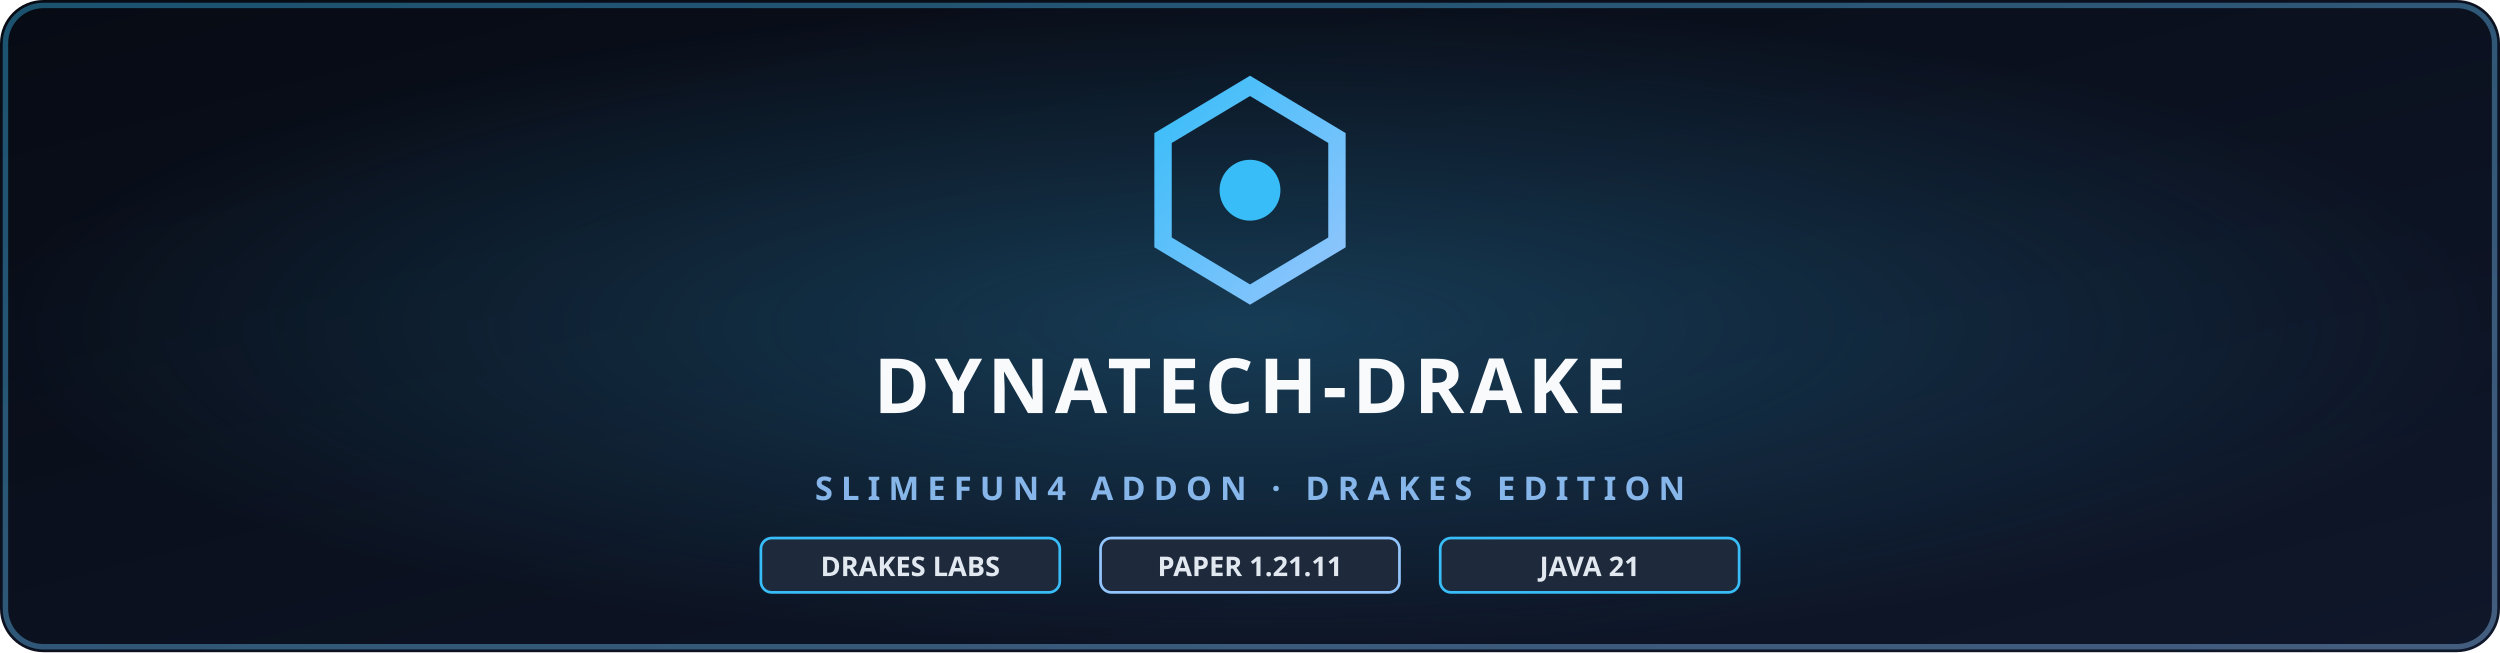
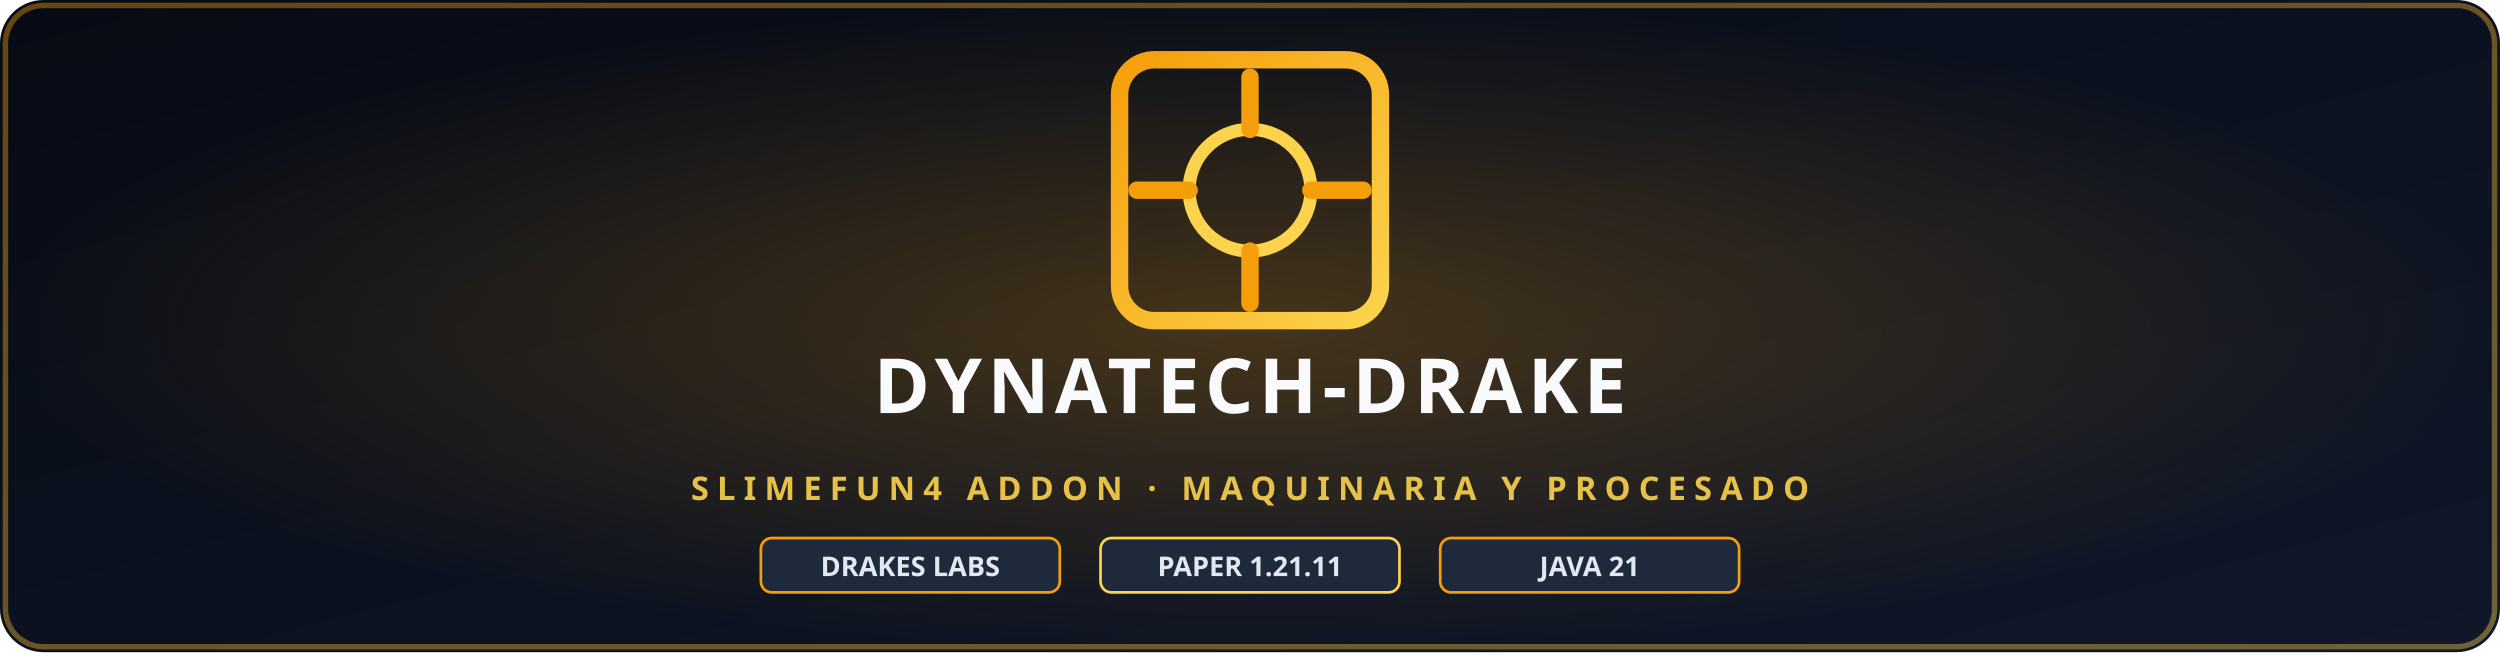
<svg xmlns="http://www.w3.org/2000/svg" viewBox="0 0 920 240" width="920" height="240" role="img" aria-label="DynaTech-drake Banner">
  <defs>
    <linearGradient id="bFondo" x1="0" y1="0" x2="1" y2="1">
      <stop offset="0%" stop-color="#070B14" />
      <stop offset="100%" stop-color="#0F172A" />
    </linearGradient>
    <linearGradient id="acG" x1="0" y1="0" x2="1" y2="1">
-       <stop offset="0%" stop-color="#38BDF8" />
-       <stop offset="100%" stop-color="#93C5FD" />
+       <stop offset="0%" stop-color="#F59E0B" />
+       <stop offset="100%" stop-color="#FCD34D" />
    </linearGradient>
    <radialGradient id="bHalo" cx="50%" cy="50%" r="50%">
-       <stop offset="0%" stop-color="#38BDF8" stop-opacity="0.25" />
-       <stop offset="100%" stop-color="#38BDF8" stop-opacity="0" />
+       <stop offset="0%" stop-color="#F59E0B" stop-opacity="0.25" />
+       <stop offset="100%" stop-color="#F59E0B" stop-opacity="0" />
    </radialGradient>
  </defs>
  <rect width="920" height="240" rx="16" fill="url(#bFondo)" />
  <rect width="920" height="240" rx="16" fill="url(#bHalo)" />
  <rect x="2" y="2" width="916" height="236" rx="14" fill="none" stroke="url(#acG)" stroke-width="2" opacity="0.4" />
  <g transform="translate(460,70) scale(1.6)">
-     <polygon points="0,-24 20,-12 20,12 0,24 -20,12 -20,-12" fill="none" stroke="url(#acG)" stroke-width="4" />
-     <circle cx="0" cy="0" r="7" fill="#38BDF8" />
+     <rect x="-30" y="-30" width="60" height="60" rx="8" fill="none" stroke="url(#acG)" stroke-width="4" />
+     <circle cx="0" cy="0" r="14" fill="none" stroke="#FCD34D" stroke-width="3" />
+     <path d="M0,-26 L0,-14 M0,14 L0,26 M-26,0 L-14,0 M14,0 L26,0" stroke="#F59E0B" stroke-width="4" stroke-linecap="round" />
  </g>
  <text x="460" y="152" text-anchor="middle" font-family="'Segoe UI', system-ui, -apple-system, sans-serif" font-weight="900" font-size="28" fill="#F8FAFC" letter-spacing="2">
    DYNATECH-DRAKE
  </text>
-   <text x="460" y="184" text-anchor="middle" font-family="'Segoe UI', system-ui, -apple-system, sans-serif" font-weight="700" font-size="12" fill="#93C5FD" letter-spacing="3" opacity="0.9">
-     SLIMEFUN4 ADDON · DRAKES EDITION
+   <text x="460" y="184" text-anchor="middle" font-family="'Segoe UI', system-ui, -apple-system, sans-serif" font-weight="700" font-size="12" fill="#FCD34D" letter-spacing="3" opacity="0.9">
+     SLIMEFUN4 ADDON · MAQUINARIA Y PROCESADO
  </text>
  <g transform="translate(460, 210)">
-     <rect x="-180" y="-12" width="110" height="20" rx="4" fill="#1E293B" stroke="#38BDF8" stroke-width="1" />
+     <rect x="-180" y="-12" width="110" height="20" rx="4" fill="#1E293B" stroke="#F59E0B" stroke-width="1" />
    <text x="-125" y="2" text-anchor="middle" font-family="sans-serif" font-size="10" font-weight="700" fill="#E2E8F0">DRAKES LABS</text>
-     <rect x="-55" y="-12" width="110" height="20" rx="4" fill="#1E293B" stroke="#93C5FD" stroke-width="1" />
+     <rect x="-55" y="-12" width="110" height="20" rx="4" fill="#1E293B" stroke="#FCD34D" stroke-width="1" />
    <text x="0" y="2" text-anchor="middle" font-family="sans-serif" font-size="10" font-weight="700" fill="#E2E8F0">PAPER 1.21.11</text>
-     <rect x="70" y="-12" width="110" height="20" rx="4" fill="#1E293B" stroke="#38BDF8" stroke-width="1" />
+     <rect x="70" y="-12" width="110" height="20" rx="4" fill="#1E293B" stroke="#F59E0B" stroke-width="1" />
    <text x="125" y="2" text-anchor="middle" font-family="sans-serif" font-size="10" font-weight="700" fill="#E2E8F0">JAVA 21</text>
  </g>
</svg>
